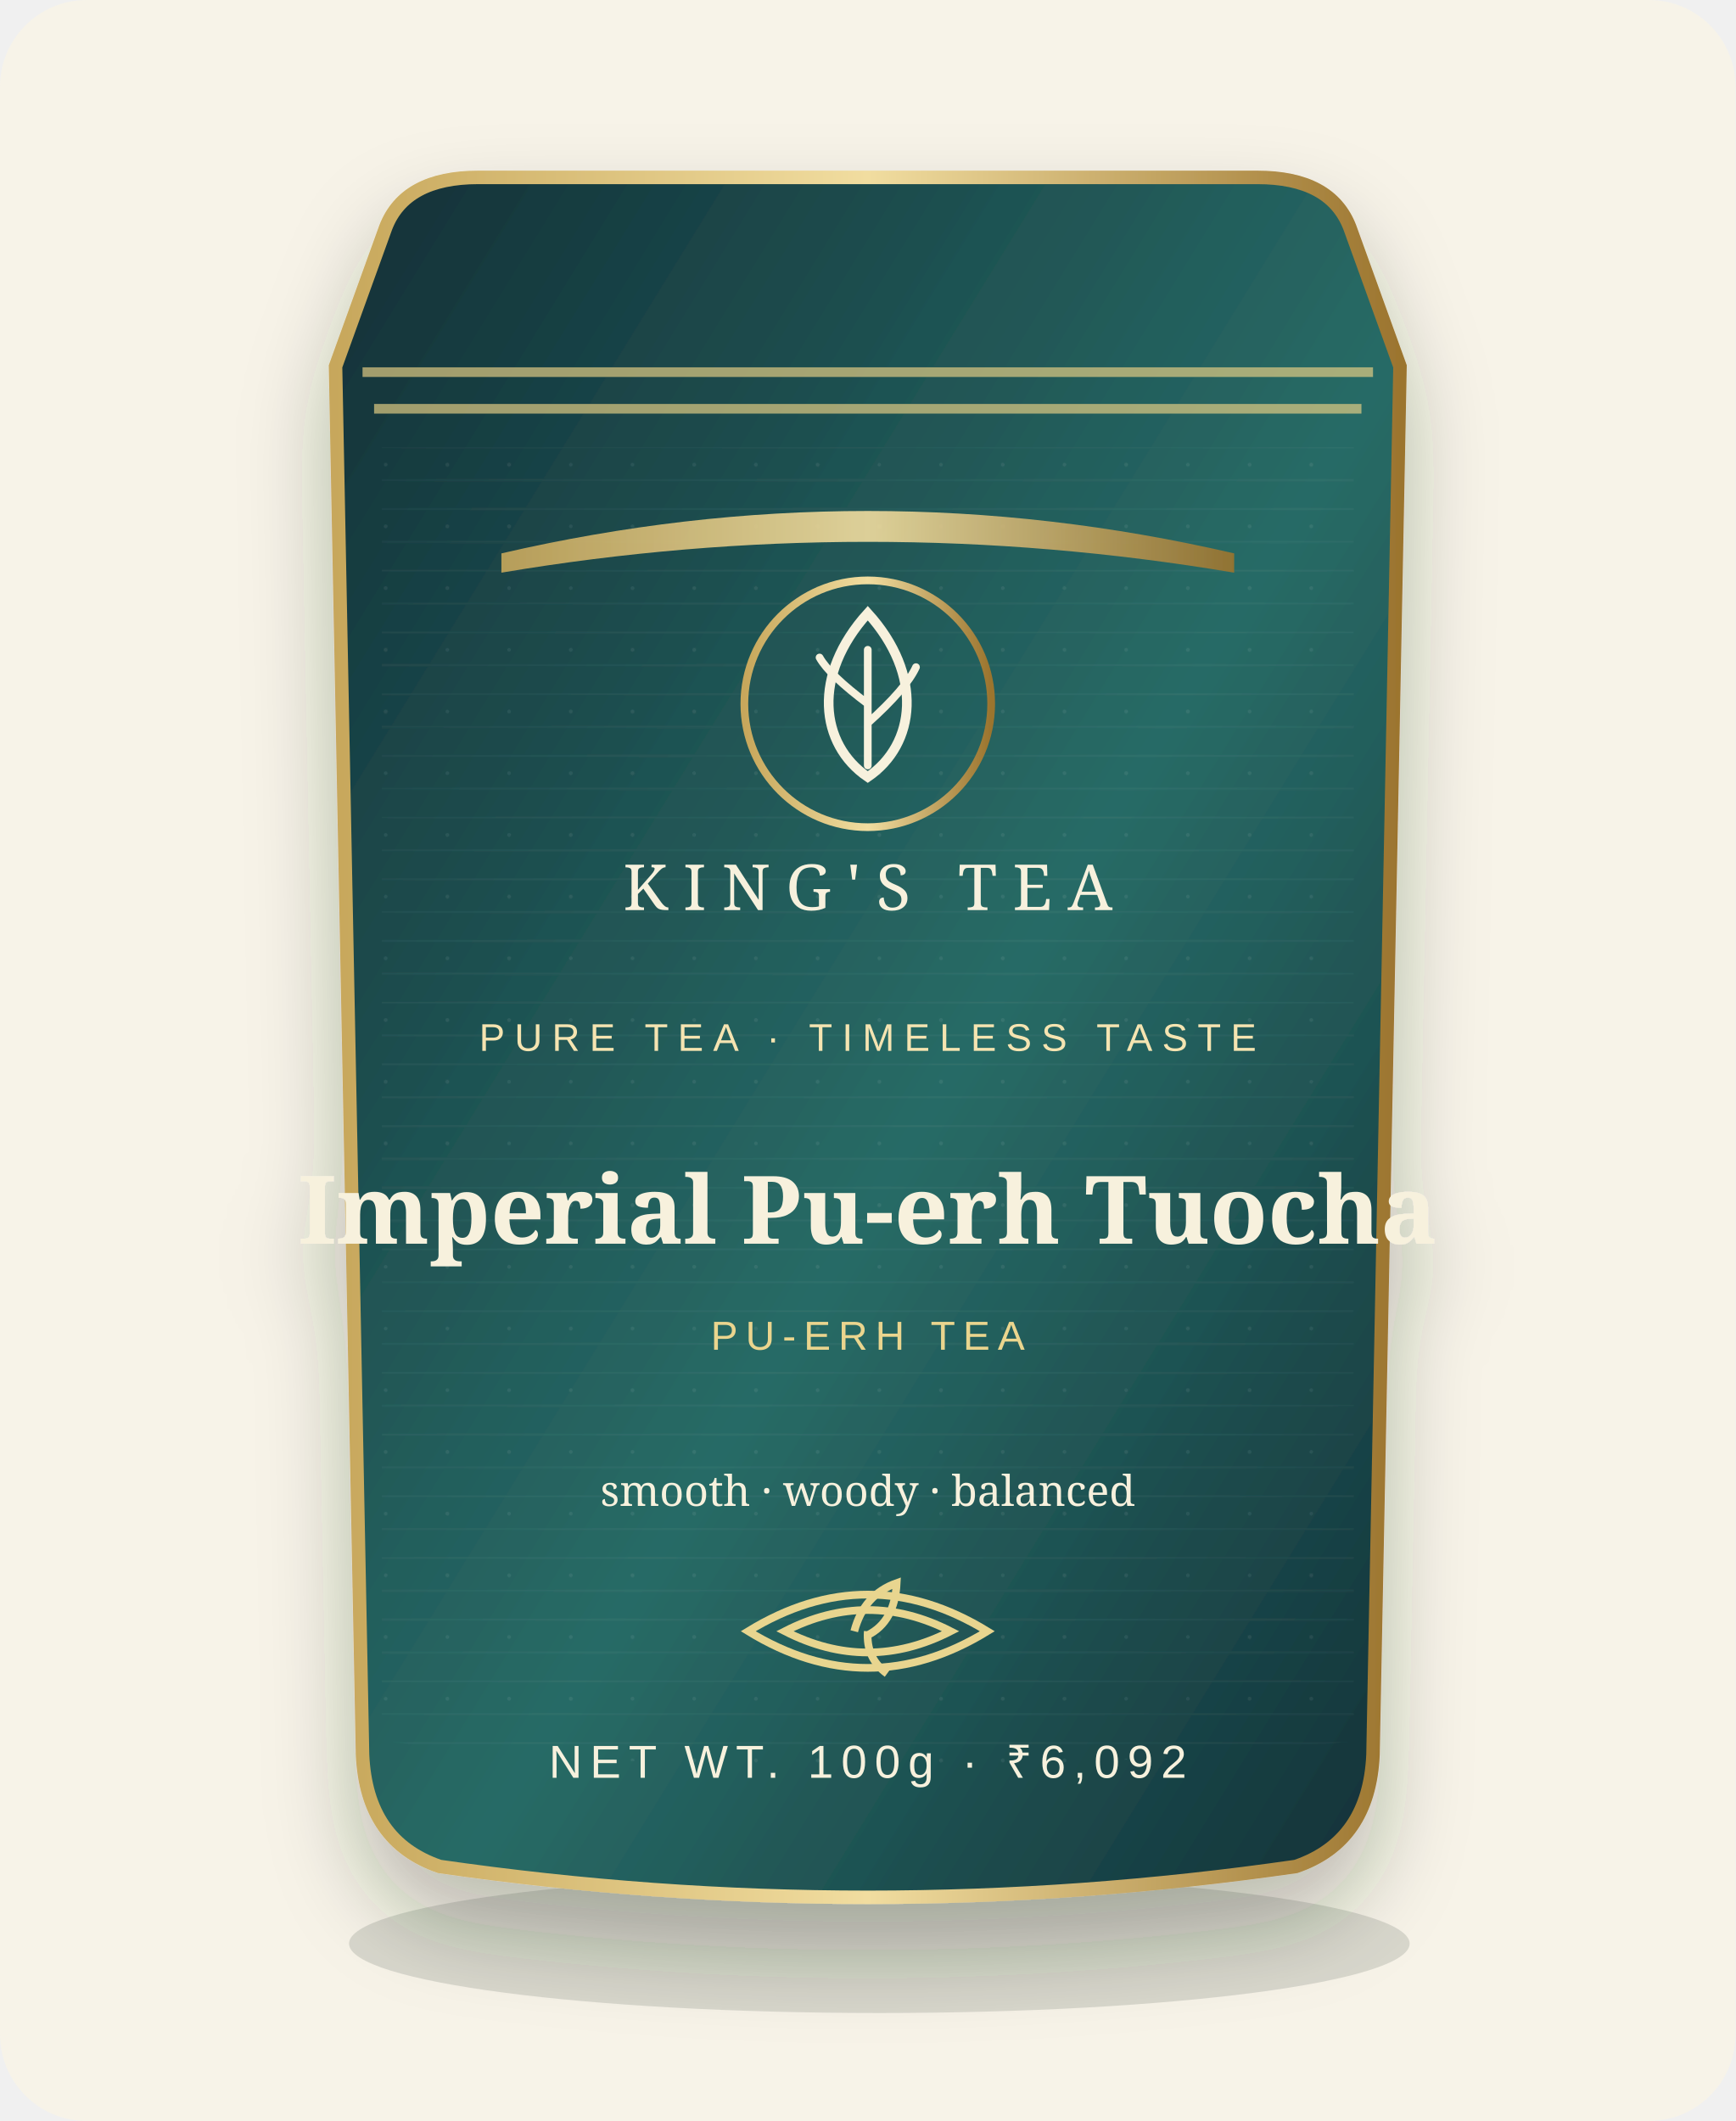
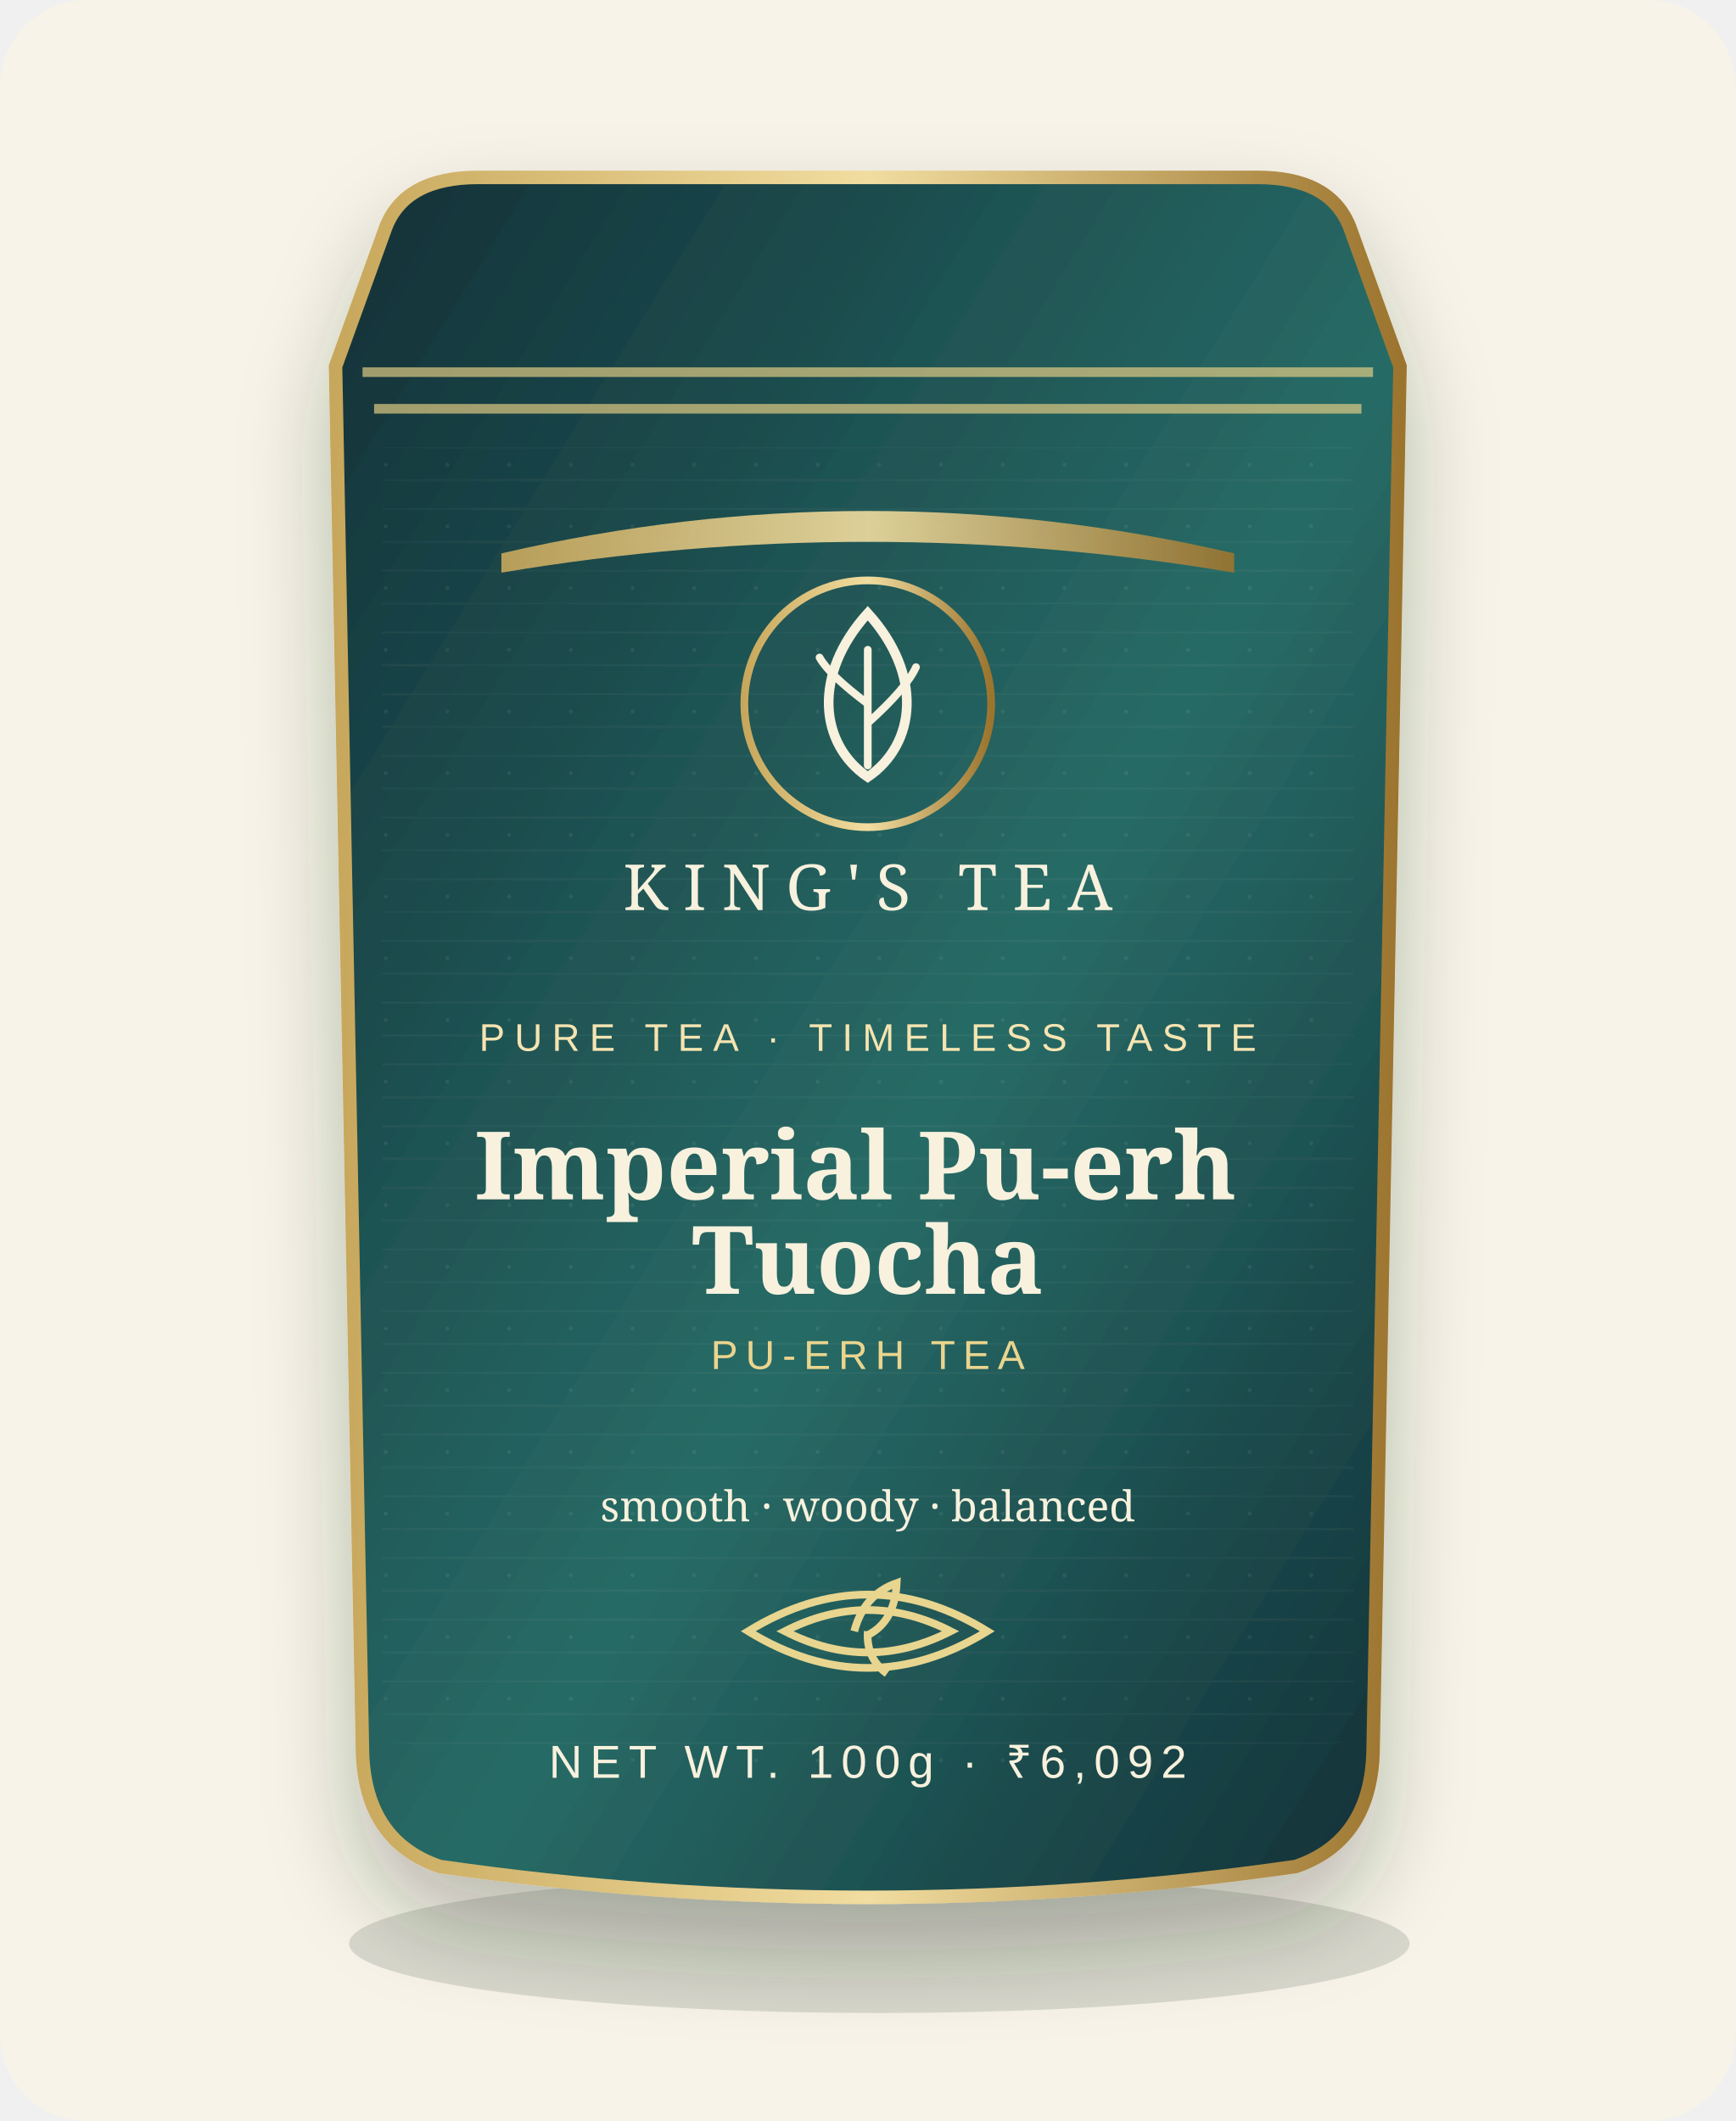
<svg xmlns="http://www.w3.org/2000/svg" width="900" height="1100" viewBox="0 0 900 1100" role="img" aria-labelledby="title desc">
  <defs>
    <linearGradient id="pouch" x1="0" y1="0" x2="1" y2="1">
      <stop stop-color="#122f36" />
      <stop offset=".55" stop-color="#286b66" />
      <stop offset="1" stop-color="#122f36" />
    </linearGradient>
    <linearGradient id="foil" x1="0" y1="0" x2="1" y2="0">
      <stop stop-color="#c7a75b" />
      <stop offset=".5" stop-color="#f1dda0" />
      <stop offset="1" stop-color="#9b742e" />
    </linearGradient>
    <filter id="shadow" x="-30%" y="-20%" width="160%" height="160%">
      <feDropShadow dx="0" dy="24" stdDeviation="22" flood-color="#1a2c20" flood-opacity=".28" />
    </filter>
    <pattern id="grain" width="32" height="32" patternUnits="userSpaceOnUse">
      <path d="M0 8h32M0 25h32" stroke="#fff" stroke-opacity=".035" />
      <circle cx="8" cy="17" r="1" fill="#fff" fill-opacity=".07" />
    </pattern>
  </defs>
  <rect width="900" height="1100" rx="45" fill="#f7f3e8" />
  <ellipse cx="456" cy="1008" rx="275" ry="36" fill="#18271f" opacity=".14" />
  <g filter="url(#shadow)">
    <path d="M200 118 Q210 92 248 92 H652 Q690 92 700 118 L726 190 L712 910 Q710 955 672 968 Q450 1000 228 968 Q190 955 188 910 L174 190 Z" fill="url(#pouch)" stroke="url(#foil)" stroke-width="7" />
    <path d="M188 193 H712 M194 212 H706" stroke="#e7cf85" stroke-opacity=".67" stroke-width="5" />
    <path d="M198 232 H702 V903 Q450 930 198 903 Z" fill="url(#grain)" />
    <path d="M260 287 Q450 243 640 287 L640 297 Q450 265 260 297Z" fill="url(#foil)" opacity=".9" />
    <circle cx="450" cy="365" r="64" fill="none" stroke="url(#foil)" stroke-width="4" />
    <path d="M450 318 C421 350 425 386 450 403 C475 386 479 350 450 318Z" fill="none" stroke="#f7f1dd" stroke-width="5" />
    <path d="M450 337 V397 M450 365 Q430 350 425 341 M450 375 Q470 357 475 346" fill="none" stroke="#f7f1dd" stroke-width="4" stroke-linecap="round" />
    <text x="450" y="472" text-anchor="middle" font-family="Georgia,serif" font-size="33" letter-spacing="8" fill="#f7f1dd">KING'S TEA</text>
    <path d="M310 497 H590" stroke="url(#foil)" stroke-width="3" />
    <text x="450" y="545" text-anchor="middle" font-family="Arial,sans-serif" font-size="20" letter-spacing="5" fill="#f5e4b1">PURE TEA · TIMELESS TASTE</text>
-     <text x="450" y="645" text-anchor="middle" font-family="Georgia,serif" font-size="49" font-weight="bold" fill="#f7f1dd">Imperial Pu-erh Tuocha</text>
-     <text x="450" y="700" text-anchor="middle" font-family="Arial,sans-serif" font-size="21" letter-spacing="4" fill="#ead58e">PU-ERH TEA</text>
-     <path d="M295 733 H605" stroke="url(#foil)" stroke-width="2" opacity=".85" />
-     <text x="450" y="781" text-anchor="middle" font-family="Georgia,serif" font-size="22" fill="#f7f1dd">smooth · woody · balanced</text>
+     <text text-anchor="middle" font-family="Georgia,serif" font-size="49" font-weight="bold" fill="#f7f1dd">
+       <tspan x="450" y="622">Imperial Pu-erh</tspan>
+       <tspan x="450" y="671">Tuocha</tspan>
+     </text>
+     <text x="450" y="710" text-anchor="middle" font-family="Arial,sans-serif" font-size="21" letter-spacing="4" fill="#ead58e">PU-ERH TEA</text>
+     <path d="M295 741 H605" stroke="url(#foil)" stroke-width="2" opacity=".85" />
+     <text x="450" y="789" text-anchor="middle" font-family="Georgia,serif" font-size="22" fill="#f7f1dd">smooth · woody · balanced</text>
    <g transform="translate(450 846)" fill="none" stroke="#e8d58f" stroke-width="4">
      <path d="M-62 0 Q0 -38 62 0 Q0 38 -62 0Z" />
      <path d="M-43 0 Q0 -22 43 0 Q0 22 -43 0Z" />
      <path d="M-7 0 Q-2 -19 15 -25 Q14 -5 0 2 M0 0 Q-1 14 10 22" />
    </g>
    <text x="450" y="922" text-anchor="middle" font-family="Arial,sans-serif" font-size="24" letter-spacing="4" fill="#f7f1dd">NET WT. 100g  ·  ₹6,092</text>
  </g>
</svg>
